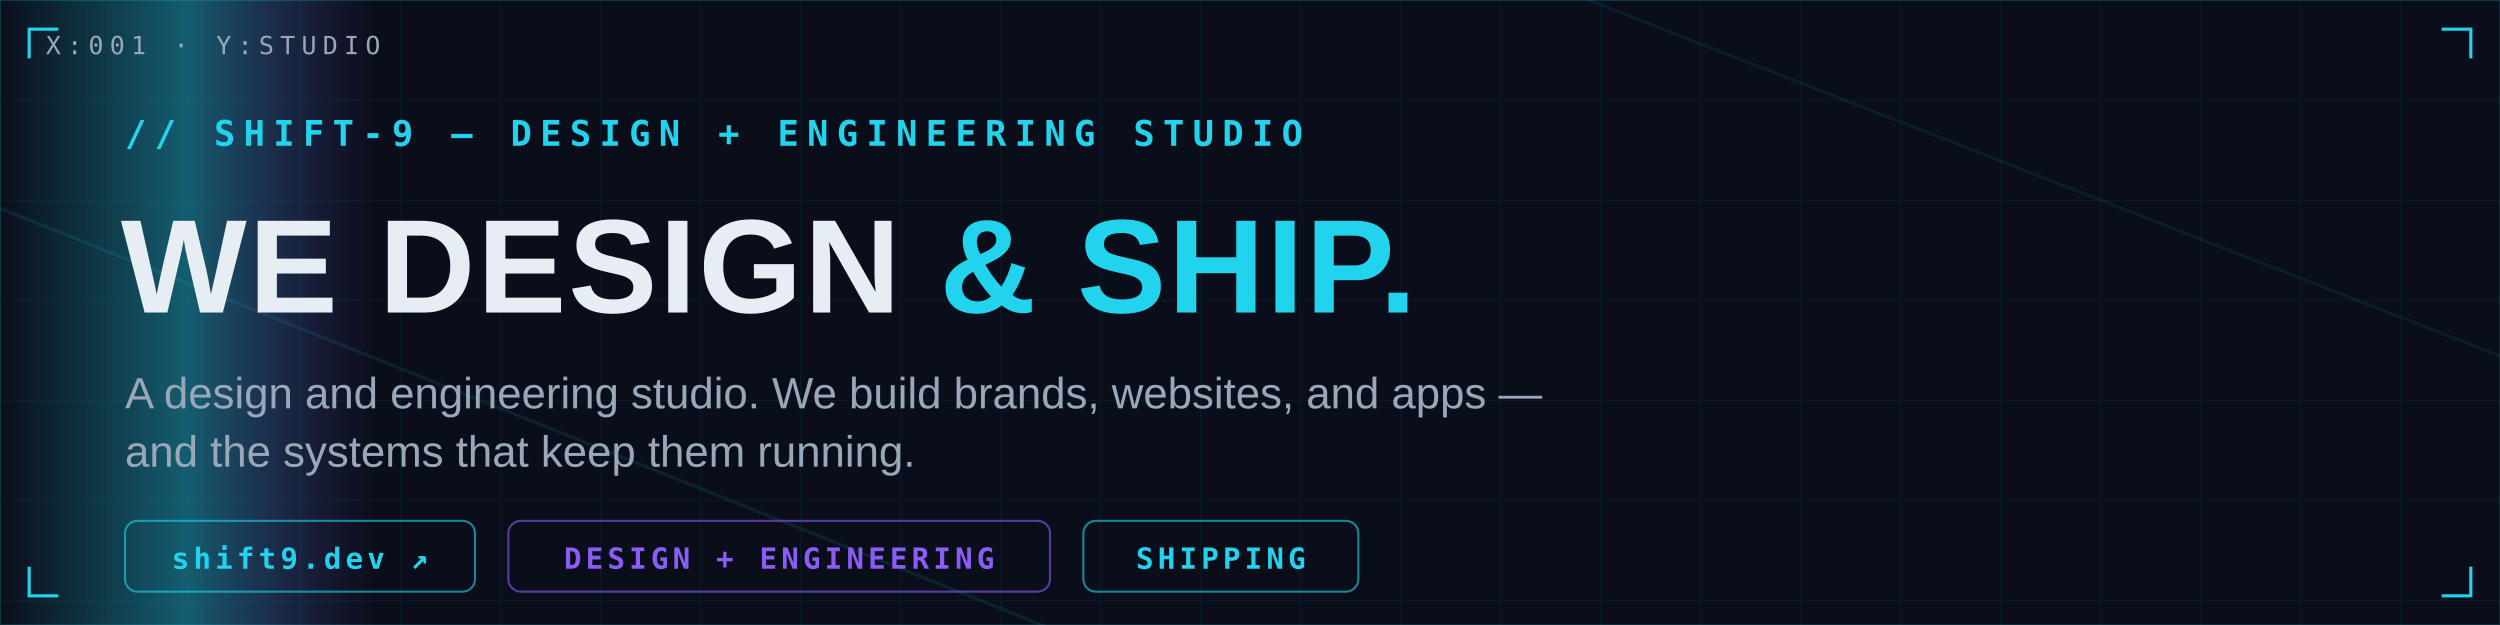
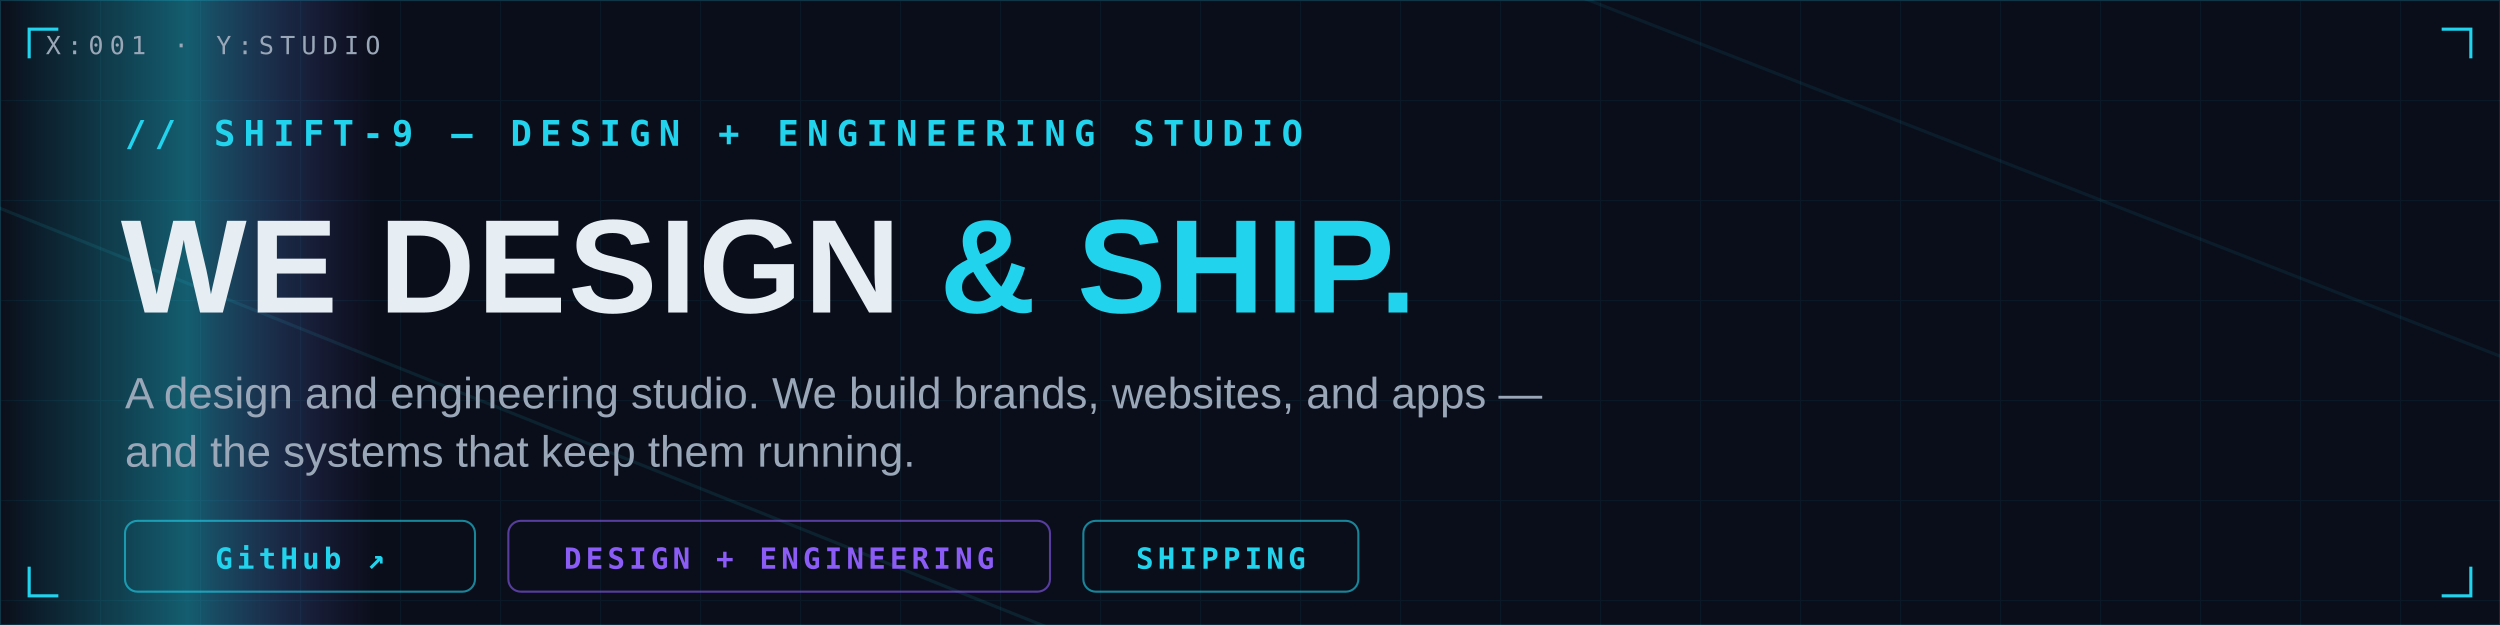
<svg xmlns="http://www.w3.org/2000/svg" viewBox="0 0 1200 300" width="100%" role="img">
  <defs>
    <linearGradient id="ray" x1="0" y1="0" x2="1" y2="0">
      <stop offset="0" stop-color="#22d3ee" stop-opacity="0" />
      <stop offset="0.5" stop-color="#22d3ee" stop-opacity="0.8" />
      <stop offset="1" stop-color="#8b5cf6" stop-opacity="0" />
    </linearGradient>
    <pattern id="grid" width="48" height="48" patternUnits="userSpaceOnUse">
      <path d="M48 0H0V48" fill="none" stroke="#22d3ee" stroke-opacity="0.06" stroke-width="1" />
    </pattern>
    <clipPath id="bounds">
      <rect width="1200" height="300" />
    </clipPath>
    <style>
      @keyframes drift { from{transform:translateX(-40%)} to{transform:translateX(140%)} }
      @keyframes glow  { 0%,100%{opacity:.35} 50%{opacity:.7} }
      .scan { animation: drift 7s linear infinite; }
      .tick { animation: glow 3.4s ease-in-out infinite; }
      @media (prefers-reduced-motion: reduce){ .scan{animation:none;opacity:.3} .tick{animation:none} }
    </style>
  </defs>
  <g clip-path="url(#bounds)">
    <rect width="1200" height="300" fill="#0a0e1a" />
    <rect width="1200" height="300" fill="url(#grid)" />
    <line x1="-100" y1="60" x2="600" y2="340" stroke="#22d3ee" stroke-opacity="0.10" stroke-width="1.5" />
    <line x1="660" y1="-40" x2="1300" y2="210" stroke="#22d3ee" stroke-opacity="0.08" stroke-width="1.5" />
    <rect class="scan" x="0" y="0" width="180" height="300" fill="url(#ray)" opacity="0.5" />
    <rect x="0" y="0" width="1200" height="300" fill="none" stroke="#22d3ee" stroke-opacity="0.16" />
    <g stroke="#22d3ee" stroke-width="1.5" fill="none" class="tick">
      <path d="M14 28V14H28" />
      <path d="M1172 14H1186V28" />
      <path d="M14 272V286H28" />
      <path d="M1186 272V286H1172" />
    </g>
    <text x="22" y="26" fill="#9aa7b8" font-family="'SFMono-Regular',ui-monospace,Menlo,Consolas,monospace" font-size="12" letter-spacing="3">X:001 · Y:STUDIO</text>
  </g>
  <text x="60" y="70" fill="#22d3ee" font-family="'SFMono-Regular',ui-monospace,Menlo,Consolas,monospace" font-size="17" font-weight="700" letter-spacing="4" text-anchor="start">// SHIFT-9 — DESIGN + ENGINEERING STUDIO</text>
  <text x="58" y="150" fill="#e6edf3" font-family="'Arial Black','Helvetica Neue',Arial,sans-serif" font-size="64" font-weight="900" letter-spacing="1" text-anchor="start">WE DESIGN <tspan fill="#22d3ee">&amp; SHIP.</tspan>
  </text>
  <text x="60" y="196" fill="#9aa7b8" font-family="'Arial Black','Helvetica Neue',Arial,sans-serif" font-size="21" font-weight="400" letter-spacing="0" text-anchor="start">A design and engineering studio. We build brands, websites, and apps —</text>
  <text x="60" y="224" fill="#9aa7b8" font-family="'Arial Black','Helvetica Neue',Arial,sans-serif" font-size="21" font-weight="400" letter-spacing="0" text-anchor="start">and the systems that keep them running.</text>
  <rect x="60" y="250" width="168" height="34" rx="6" fill="none" stroke="#22d3ee" stroke-opacity="0.6" />
-   <text x="144.0" y="273" fill="#22d3ee" font-family="'SFMono-Regular',ui-monospace,Menlo,Consolas,monospace" font-size="14" font-weight="700" letter-spacing="2" text-anchor="middle">shift9.dev  ↗</text>
+   <text x="144.0" y="273" fill="#22d3ee" font-family="'SFMono-Regular',ui-monospace,Menlo,Consolas,monospace" font-size="14" font-weight="700" letter-spacing="2" text-anchor="middle">GitHub  ↗</text>
  <rect x="244" y="250" width="260" height="34" rx="6" fill="none" stroke="#8b5cf6" stroke-opacity="0.6" />
  <text x="374.0" y="273" fill="#8b5cf6" font-family="'SFMono-Regular',ui-monospace,Menlo,Consolas,monospace" font-size="14" font-weight="700" letter-spacing="2" text-anchor="middle">DESIGN + ENGINEERING</text>
  <rect x="520" y="250" width="132" height="34" rx="6" fill="none" stroke="#22d3ee" stroke-opacity="0.6" />
  <text x="586.0" y="273" fill="#22d3ee" font-family="'SFMono-Regular',ui-monospace,Menlo,Consolas,monospace" font-size="14" font-weight="700" letter-spacing="2" text-anchor="middle">SHIPPING</text>
</svg>
